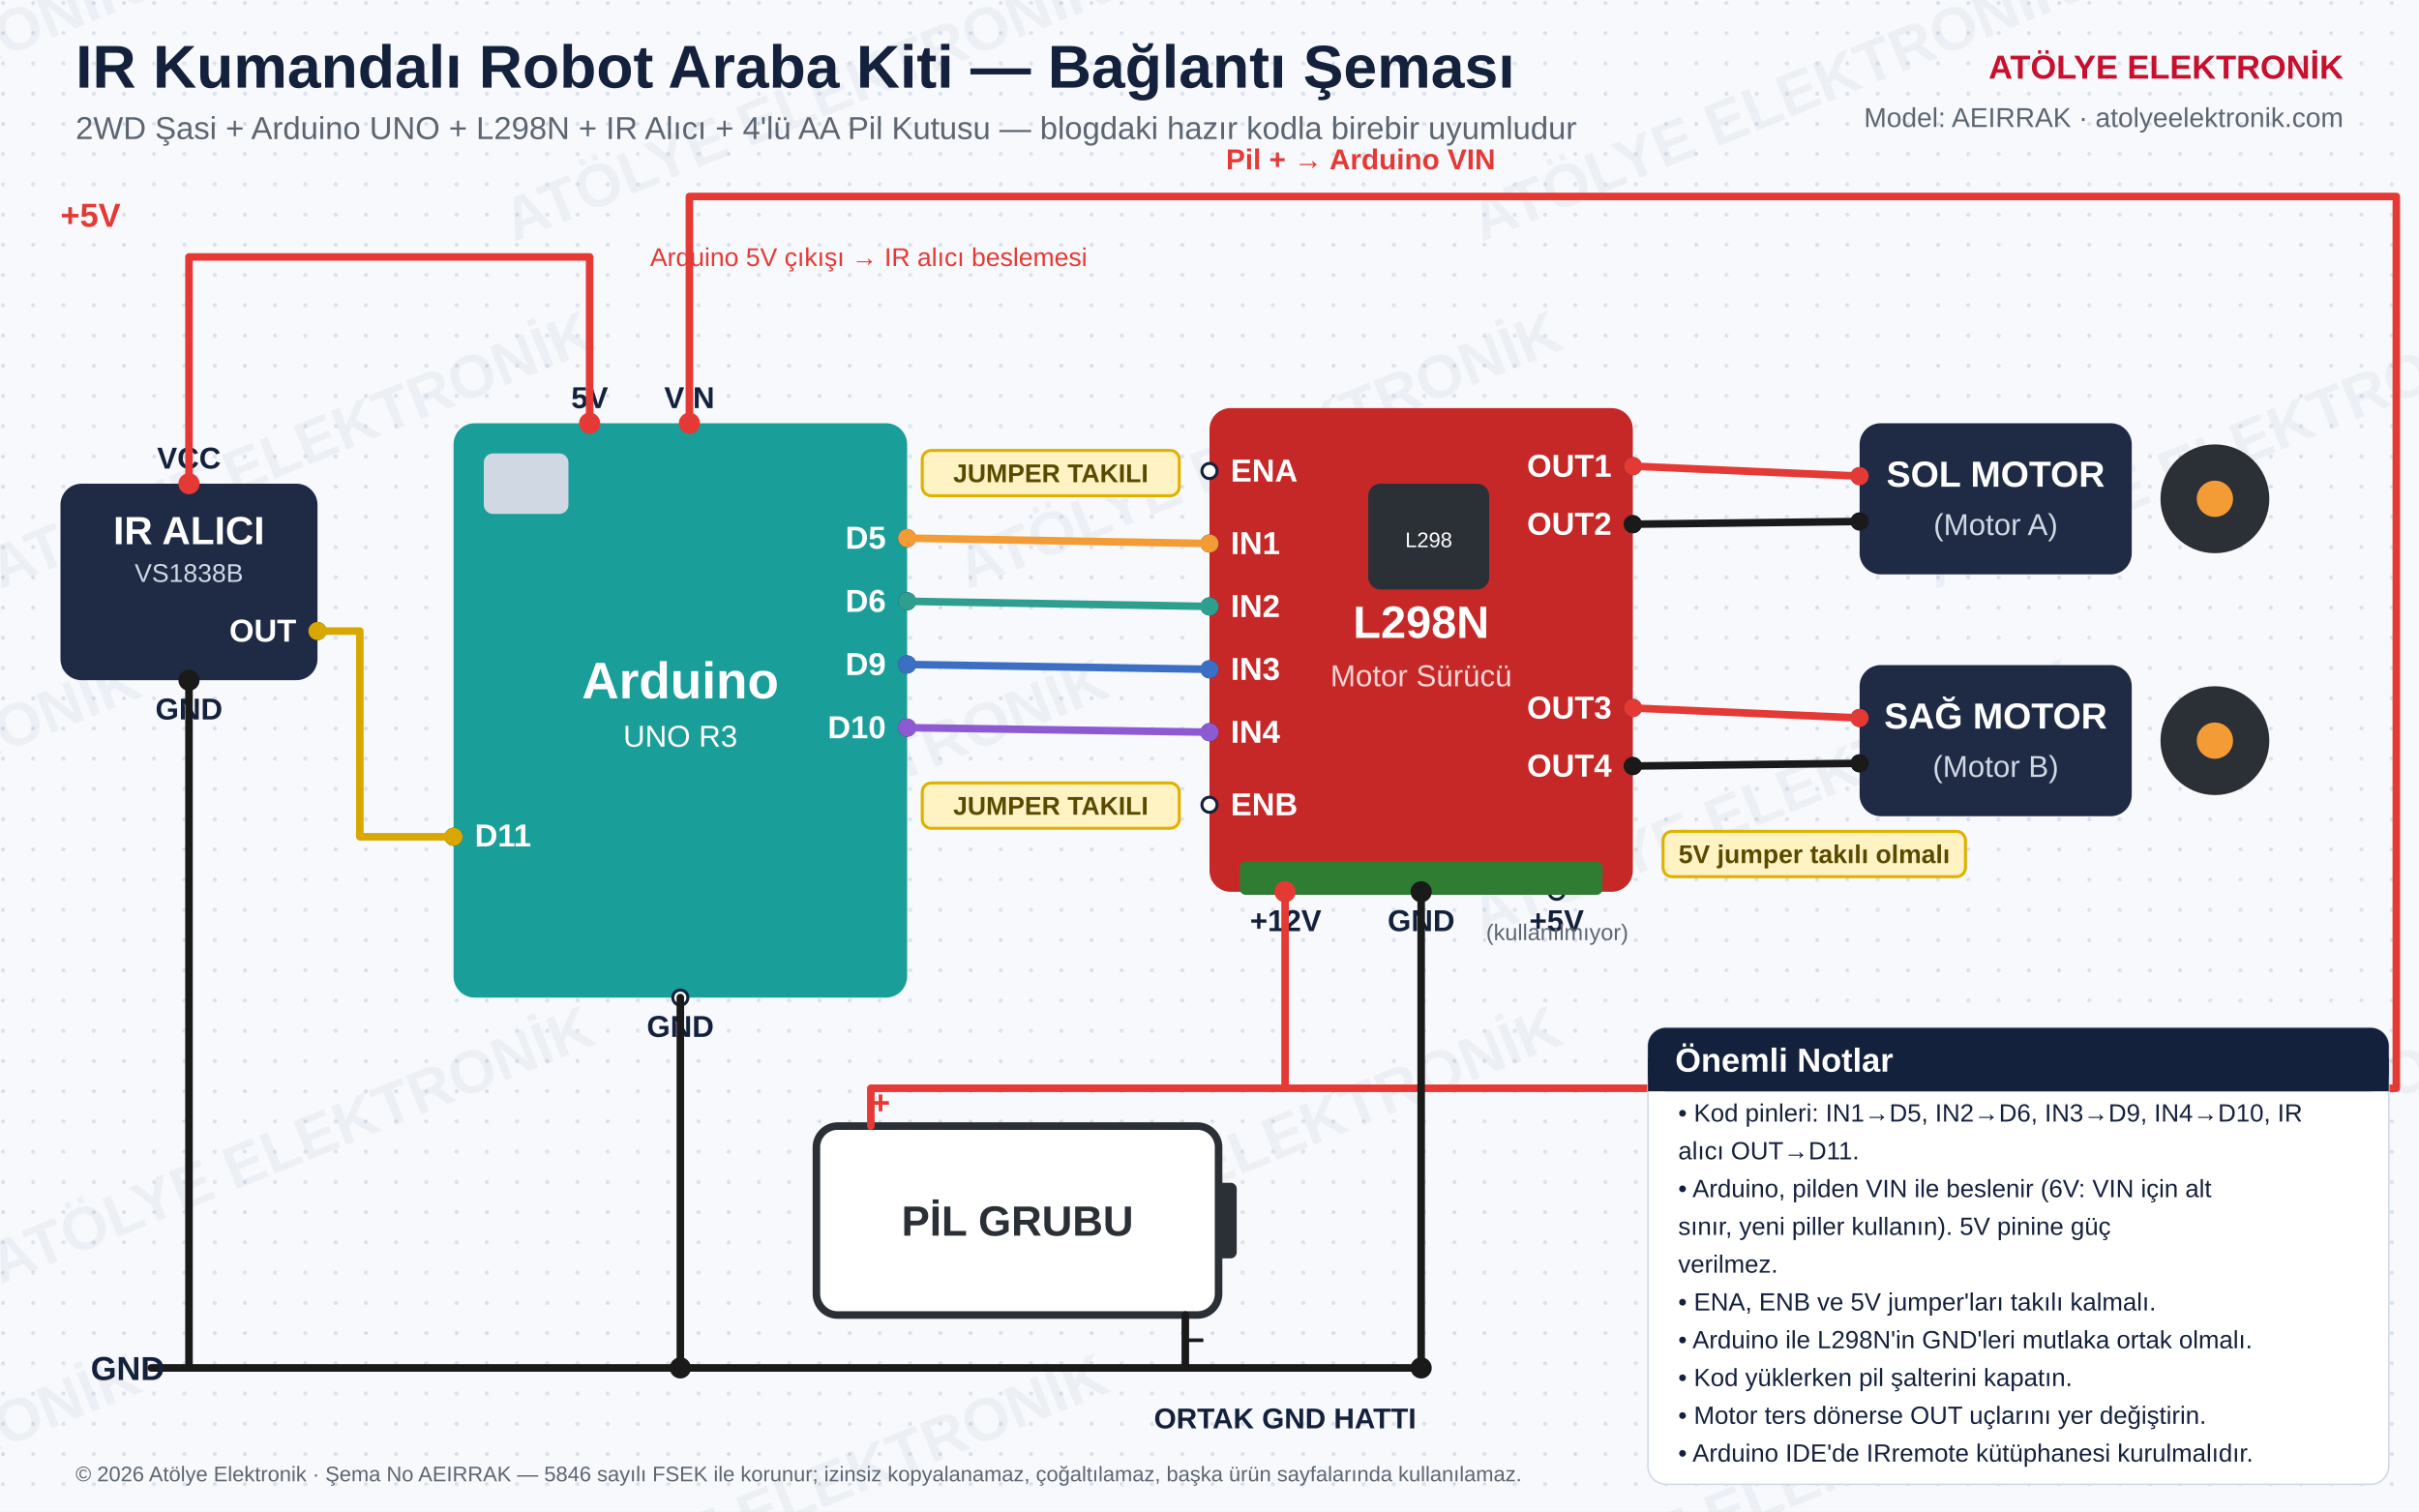
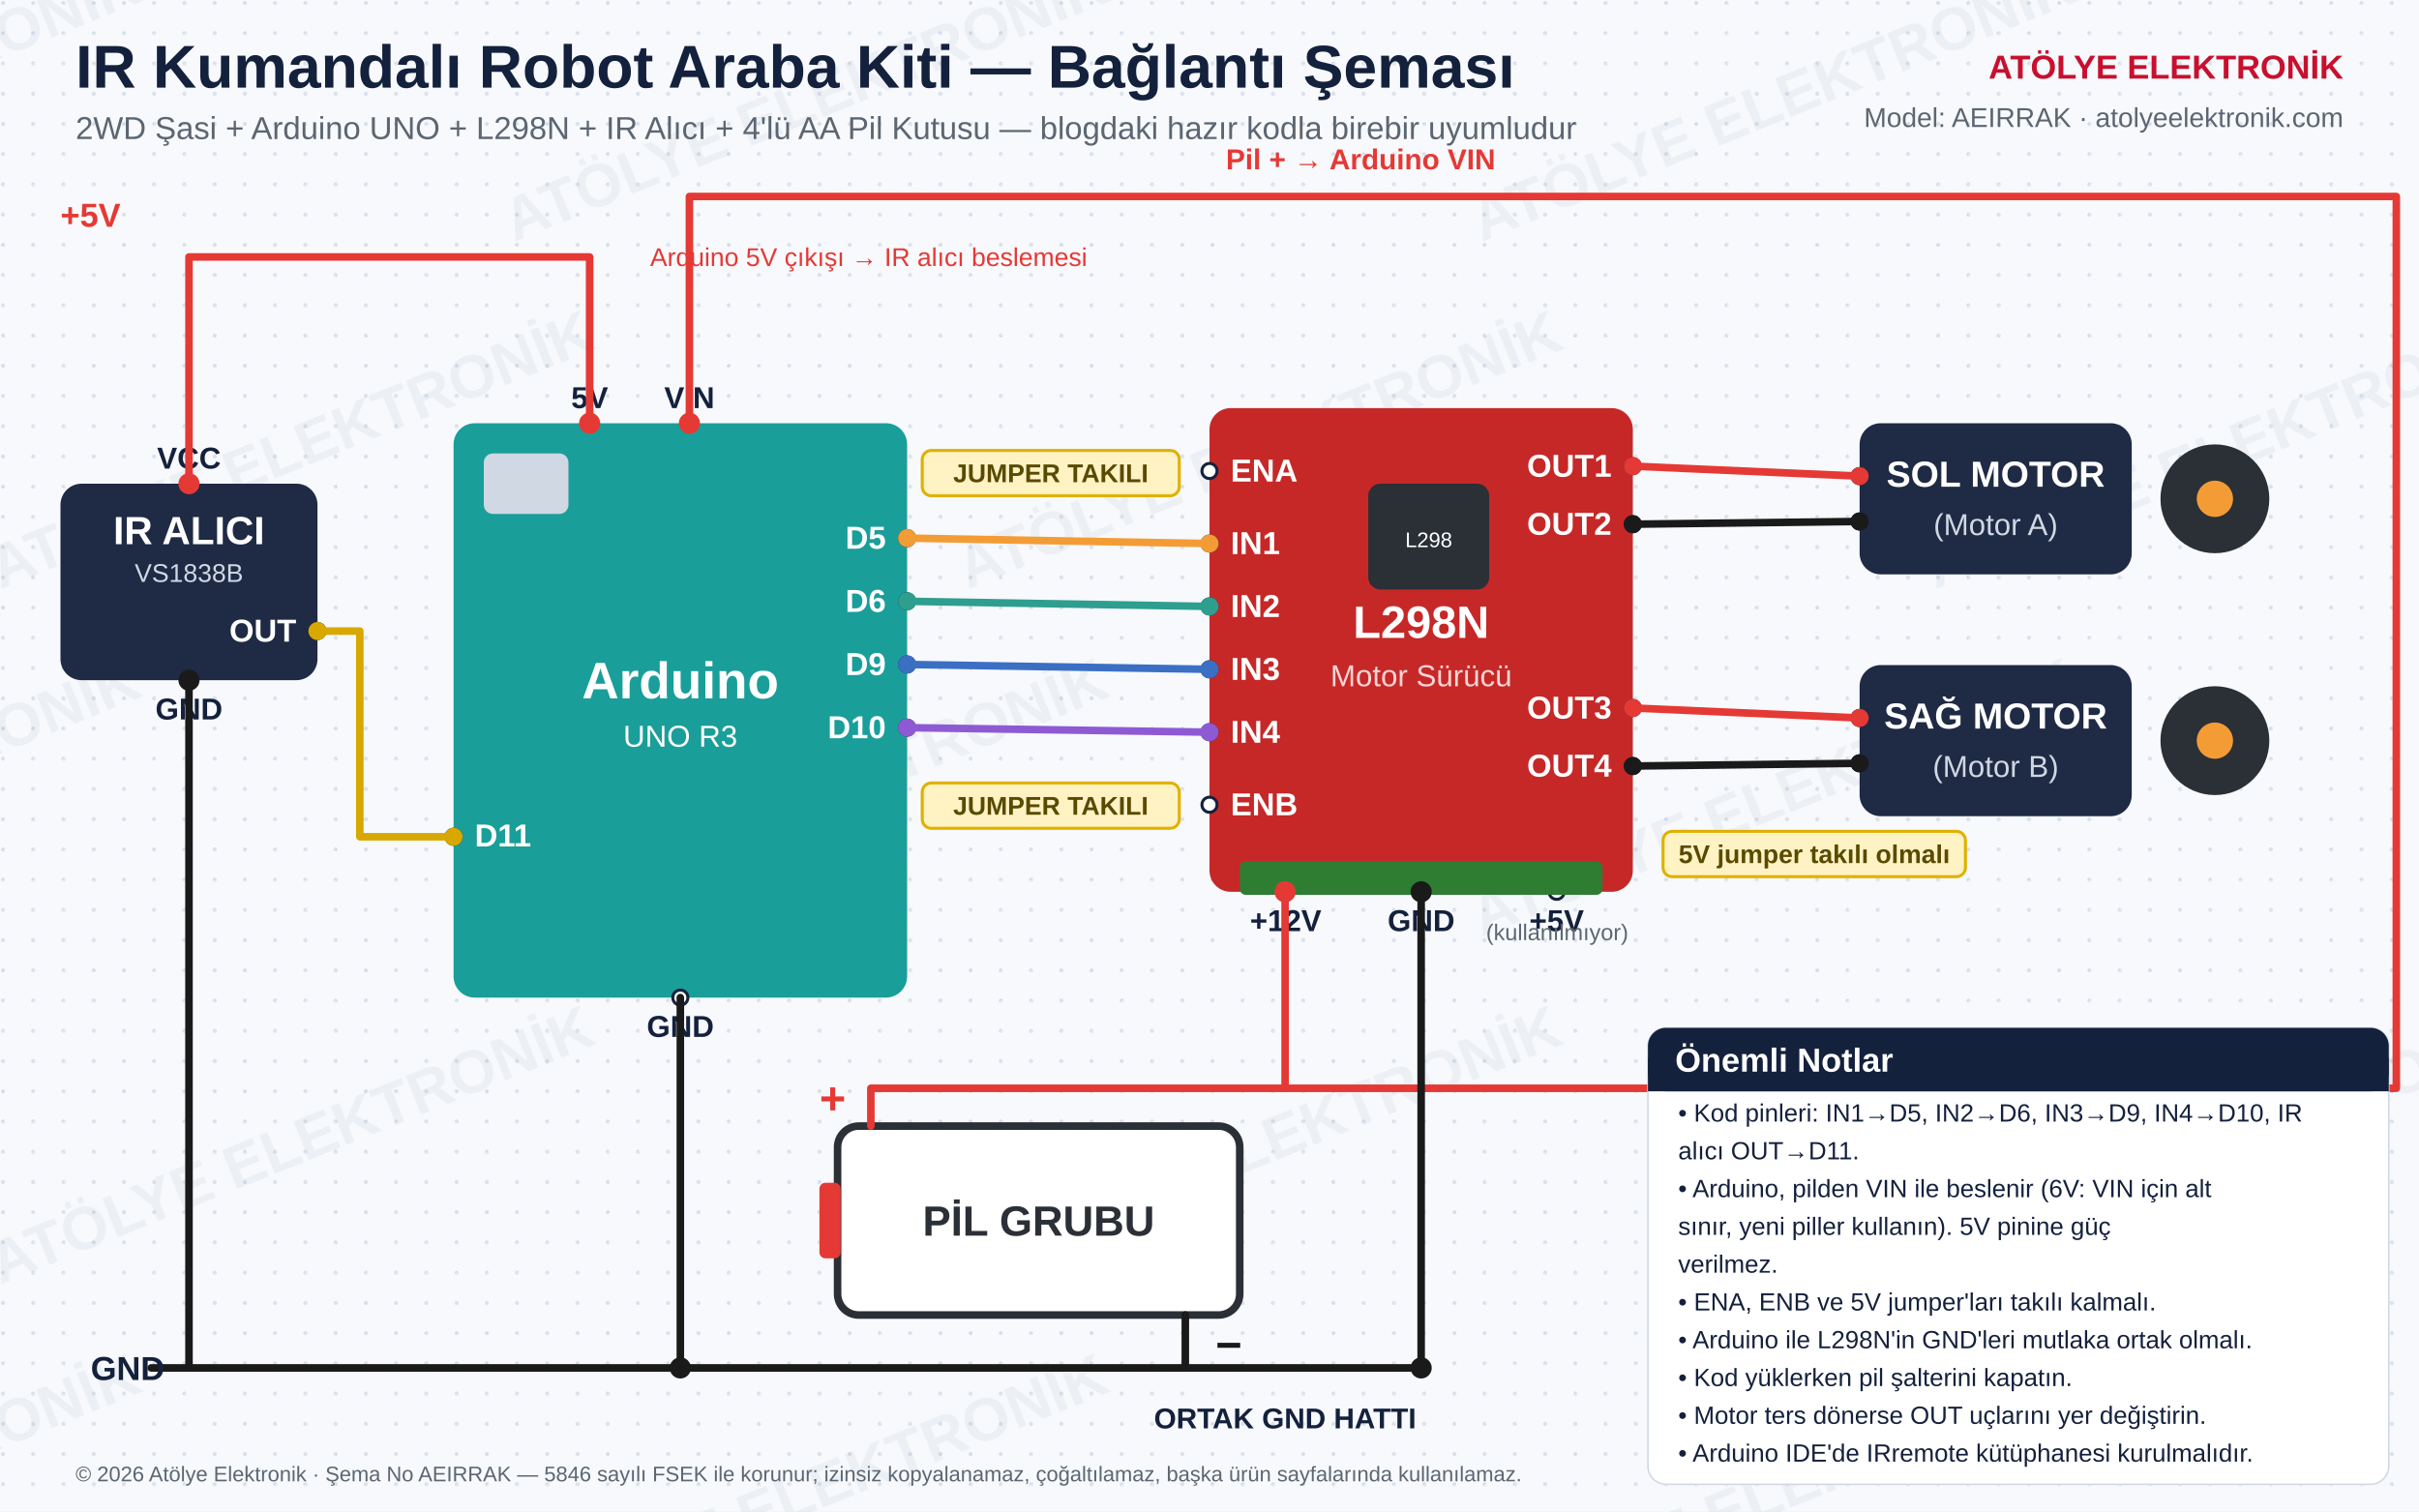
<svg xmlns="http://www.w3.org/2000/svg" width="1600" height="1000" viewBox="0 0 1600 1000" font-family="Segoe UI, Arial, sans-serif">
  <defs>
    <pattern id="dots" width="20" height="20" patternUnits="userSpaceOnUse">
      <circle cx="2" cy="2" r="1.3" fill="#d6dde8" />
    </pattern>
  </defs>
  <rect width="1600" height="1000" fill="#f7f9fc" />
  <rect width="1600" height="1000" fill="url(#dots)" />
  <g opacity="0.045" font-weight="800" font-size="40" fill="#003360">
    <text x="-300" y="160" transform="rotate(-22 -300 160)">ATÖLYE ELEKTRONİK</text>
    <text x="340" y="160" transform="rotate(-22 340 160)">ATÖLYE ELEKTRONİK</text>
    <text x="980" y="160" transform="rotate(-22 980 160)">ATÖLYE ELEKTRONİK</text>
    <text x="1620" y="160" transform="rotate(-22 1620 160)">ATÖLYE ELEKTRONİK</text>
    <text x="0" y="390" transform="rotate(-22 0 390)">ATÖLYE ELEKTRONİK</text>
    <text x="640" y="390" transform="rotate(-22 640 390)">ATÖLYE ELEKTRONİK</text>
    <text x="1280" y="390" transform="rotate(-22 1280 390)">ATÖLYE ELEKTRONİK</text>
    <text x="-300" y="620" transform="rotate(-22 -300 620)">ATÖLYE ELEKTRONİK</text>
    <text x="340" y="620" transform="rotate(-22 340 620)">ATÖLYE ELEKTRONİK</text>
    <text x="980" y="620" transform="rotate(-22 980 620)">ATÖLYE ELEKTRONİK</text>
    <text x="1620" y="620" transform="rotate(-22 1620 620)">ATÖLYE ELEKTRONİK</text>
    <text x="0" y="850" transform="rotate(-22 0 850)">ATÖLYE ELEKTRONİK</text>
    <text x="640" y="850" transform="rotate(-22 640 850)">ATÖLYE ELEKTRONİK</text>
    <text x="1280" y="850" transform="rotate(-22 1280 850)">ATÖLYE ELEKTRONİK</text>
    <text x="-300" y="1080" transform="rotate(-22 -300 1080)">ATÖLYE ELEKTRONİK</text>
    <text x="340" y="1080" transform="rotate(-22 340 1080)">ATÖLYE ELEKTRONİK</text>
    <text x="980" y="1080" transform="rotate(-22 980 1080)">ATÖLYE ELEKTRONİK</text>
    <text x="1620" y="1080" transform="rotate(-22 1620 1080)">ATÖLYE ELEKTRONİK</text>
  </g>
  <text x="50" y="58" font-size="40" font-weight="800" fill="#14213d">IR Kumandalı Robot Araba Kiti — Bağlantı Şeması</text>
  <text x="50" y="92" font-size="21" fill="#5c6672">2WD Şasi + Arduino UNO + L298N + IR Alıcı + 4'lü AA Pil Kutusu — blogdaki hazır kodla birebir uyumludur</text>
  <text x="1550" y="52" text-anchor="end" font-size="22" font-weight="800" fill="#c8102e">ATÖLYE ELEKTRONİK</text>
  <text x="1550" y="84" text-anchor="end" font-size="18" fill="#5c6672">Model: AEIRRAK · atolyeelektronik.com</text>
  <rect x="300" y="280" width="300" height="380" rx="14" fill="#1a9e9a" />
  <text x="450.0" y="462.0" text-anchor="middle" font-size="34" font-weight="700" fill="#fff">Arduino</text>
  <text x="450.0" y="494.0" text-anchor="middle" font-size="20" fill="#ffffff">UNO R3</text>
  <text x="586" y="363.0" text-anchor="end" font-size="21" font-weight="700" fill="#fff">D5</text>
  <circle cx="600" cy="356.0" r="5" fill="#fff" stroke="#14213d" stroke-width="2" />
  <text x="586" y="404.8" text-anchor="end" font-size="21" font-weight="700" fill="#fff">D6</text>
  <circle cx="600" cy="397.8" r="5" fill="#fff" stroke="#14213d" stroke-width="2" />
  <text x="586" y="446.6" text-anchor="end" font-size="21" font-weight="700" fill="#fff">D9</text>
  <circle cx="600" cy="439.6" r="5" fill="#fff" stroke="#14213d" stroke-width="2" />
  <text x="586" y="488.4" text-anchor="end" font-size="21" font-weight="700" fill="#fff">D10</text>
  <circle cx="600" cy="481.4" r="5" fill="#fff" stroke="#14213d" stroke-width="2" />
  <text x="390.0" y="270" text-anchor="middle" font-size="20" font-weight="700" fill="#14213d">5V</text>
  <circle cx="390.0" cy="280" r="5" fill="#fff" stroke="#14213d" stroke-width="2" />
  <text x="456.0" y="270" text-anchor="middle" font-size="20" font-weight="700" fill="#14213d">VIN</text>
  <circle cx="456.0" cy="280" r="5" fill="#fff" stroke="#14213d" stroke-width="2" />
  <text x="450.0" y="686" text-anchor="middle" font-size="20" font-weight="700" fill="#14213d">GND</text>
  <circle cx="450.0" cy="660" r="5" fill="#fff" stroke="#14213d" stroke-width="2" />
  <rect x="320" y="300" width="56" height="40" rx="6" fill="#cfd8e3" />
  <rect x="800" y="270" width="280" height="320" rx="14" fill="#c62828" />
  <text x="940.0" y="422.0" text-anchor="middle" font-size="30" font-weight="700" fill="#fff">L298N</text>
  <text x="940.0" y="454.0" text-anchor="middle" font-size="20" fill="#ffd5d5">Motor Sürücü</text>
  <text x="814" y="318.6" font-size="21" font-weight="700" fill="#fff">ENA</text>
  <circle cx="800" cy="311.6" r="5" fill="#fff" stroke="#14213d" stroke-width="2" />
  <text x="814" y="366.6" font-size="21" font-weight="700" fill="#fff">IN1</text>
  <circle cx="800" cy="359.6" r="5" fill="#fff" stroke="#14213d" stroke-width="2" />
  <text x="814" y="408.2" font-size="21" font-weight="700" fill="#fff">IN2</text>
  <circle cx="800" cy="401.2" r="5" fill="#fff" stroke="#14213d" stroke-width="2" />
  <text x="814" y="449.8" font-size="21" font-weight="700" fill="#fff">IN3</text>
  <circle cx="800" cy="442.8" r="5" fill="#fff" stroke="#14213d" stroke-width="2" />
  <text x="814" y="491.4" font-size="21" font-weight="700" fill="#fff">IN4</text>
  <circle cx="800" cy="484.4" r="5" fill="#fff" stroke="#14213d" stroke-width="2" />
  <text x="814" y="539.4" font-size="21" font-weight="700" fill="#fff">ENB</text>
  <circle cx="800" cy="532.4" r="5" fill="#fff" stroke="#14213d" stroke-width="2" />
  <text x="1066" y="315.4" text-anchor="end" font-size="21" font-weight="700" fill="#fff">OUT1</text>
  <circle cx="1080" cy="308.4" r="5" fill="#fff" stroke="#14213d" stroke-width="2" />
  <text x="1066" y="353.8" text-anchor="end" font-size="21" font-weight="700" fill="#fff">OUT2</text>
  <circle cx="1080" cy="346.8" r="5" fill="#fff" stroke="#14213d" stroke-width="2" />
  <text x="1066" y="475.4" text-anchor="end" font-size="21" font-weight="700" fill="#fff">OUT3</text>
  <circle cx="1080" cy="468.4" r="5" fill="#fff" stroke="#14213d" stroke-width="2" />
  <text x="1066" y="513.8" text-anchor="end" font-size="21" font-weight="700" fill="#fff">OUT4</text>
  <circle cx="1080" cy="506.8" r="5" fill="#fff" stroke="#14213d" stroke-width="2" />
  <text x="850.4" y="616" text-anchor="middle" font-size="20" font-weight="700" fill="#14213d">+12V</text>
  <circle cx="850.4" cy="590" r="5" fill="#fff" stroke="#14213d" stroke-width="2" />
  <text x="940.0" y="616" text-anchor="middle" font-size="20" font-weight="700" fill="#14213d">GND</text>
  <circle cx="940.0" cy="590" r="5" fill="#fff" stroke="#14213d" stroke-width="2" />
  <text x="1029.6" y="616" text-anchor="middle" font-size="20" font-weight="700" fill="#14213d">+5V</text>
  <circle cx="1029.6" cy="590" r="5" fill="#fff" stroke="#14213d" stroke-width="2" />
  <rect x="905" y="320" width="80" height="70" rx="8" fill="#2b2f36" />
  <text x="945" y="362" text-anchor="middle" font-size="14" fill="#fff">L298</text>
  <rect x="820" y="570" width="240" height="22" rx="4" fill="#2e7d32" />
  <rect x="610" y="298" width="170" height="30" rx="6" fill="#fff3c4" stroke="#e0b100" stroke-width="2" />
  <text x="695.0" y="319" text-anchor="middle" font-size="17" font-weight="700" fill="#5a4a00">JUMPER TAKILI</text>
  <rect x="610" y="518" width="170" height="30" rx="6" fill="#fff3c4" stroke="#e0b100" stroke-width="2" />
  <text x="695.0" y="539" text-anchor="middle" font-size="17" font-weight="700" fill="#5a4a00">JUMPER TAKILI</text>
  <rect x="1100" y="550" width="200" height="30" rx="6" fill="#fff3c4" stroke="#e0b100" stroke-width="2" />
  <text x="1200.0" y="571" text-anchor="middle" font-size="17" font-weight="700" fill="#5a4a00">5V jumper takılı olmalı</text>
  <text x="1030" y="622" text-anchor="middle" font-size="15" font-weight="500" fill="#5c6672">(kullanılmıyor)</text>
  <rect x="1230" y="280" width="180" height="100" rx="14" fill="#1f2a44" />
  <text x="1320.0" y="322.0" text-anchor="middle" font-size="24" font-weight="700" fill="#fff">SOL MOTOR</text>
  <text x="1320.0" y="354.0" text-anchor="middle" font-size="20" fill="#cfd8e3">(Motor A)</text>
  <text x="1244" y="322.0" font-size="21" font-weight="700" fill="#fff" />
  <circle cx="1230" cy="315.0" r="5" fill="#fff" stroke="#14213d" stroke-width="2" />
  <text x="1244" y="352.0" font-size="21" font-weight="700" fill="#fff"> </text>
  <circle cx="1230" cy="345.0" r="5" fill="#fff" stroke="#14213d" stroke-width="2" />
  <circle cx="1465" cy="330" r="36" fill="#2b2f36" />
  <circle cx="1465" cy="330" r="12" fill="#f39c35" />
  <rect x="1230" y="440" width="180" height="100" rx="14" fill="#1f2a44" />
  <text x="1320.0" y="482.0" text-anchor="middle" font-size="24" font-weight="700" fill="#fff">SAĞ MOTOR</text>
  <text x="1320.0" y="514.0" text-anchor="middle" font-size="20" fill="#cfd8e3">(Motor B)</text>
  <text x="1244" y="482.0" font-size="21" font-weight="700" fill="#fff" />
  <circle cx="1230" cy="475.0" r="5" fill="#fff" stroke="#14213d" stroke-width="2" />
  <text x="1244" y="512.0" font-size="21" font-weight="700" fill="#fff"> </text>
  <circle cx="1230" cy="505.0" r="5" fill="#fff" stroke="#14213d" stroke-width="2" />
  <circle cx="1465" cy="490" r="36" fill="#2b2f36" />
  <circle cx="1465" cy="490" r="12" fill="#f39c35" />
-   <rect x="540" y="745" width="266" height="125" rx="14" fill="#fff" stroke="#2b2f36" stroke-width="5" />
-   <rect x="804" y="782.5" width="14" height="50.0" rx="4" fill="#2b2f36" />
-   <text x="673.0" y="817.5" text-anchor="middle" font-size="28" font-weight="800" fill="#2b2f36">PİL GRUBU</text>
-   <text x="576" y="737" font-size="22" font-weight="700" fill="#e53935">+</text>
-   <text x="784" y="894" font-size="22" font-weight="700" fill="#1a1a1a">−</text>
+   <rect x="554" y="745" width="266" height="125" rx="14" fill="#fff" stroke="#2b2f36" stroke-width="5" />
+   <rect x="542" y="782.5" width="14" height="50.0" rx="4" fill="#e53935" />
+   <text x="687.0" y="817.5" text-anchor="middle" font-size="28" font-weight="800" fill="#2b2f36">PİL GRUBU</text>
+   <text x="542" y="737" font-size="30" font-weight="800" fill="#e53935">+</text>
+   <text x="804" y="900" font-size="30" font-weight="800" fill="#1a1a1a">−</text>
  <path d="M 600 356.0 L 800 359.6" fill="none" stroke="#f39c35" stroke-width="5" stroke-linejoin="round" stroke-linecap="round" />
  <circle cx="600" cy="356.0" r="6" fill="#f39c35" />
  <circle cx="800" cy="359.6" r="6" fill="#f39c35" />
  <path d="M 600 397.8 L 800 401.2" fill="none" stroke="#2e9e8f" stroke-width="5" stroke-linejoin="round" stroke-linecap="round" />
  <circle cx="600" cy="397.8" r="6" fill="#2e9e8f" />
  <circle cx="800" cy="401.2" r="6" fill="#2e9e8f" />
  <path d="M 600 439.6 L 800 442.8" fill="none" stroke="#3b6fc4" stroke-width="5" stroke-linejoin="round" stroke-linecap="round" />
  <circle cx="600" cy="439.6" r="6" fill="#3b6fc4" />
  <circle cx="800" cy="442.8" r="6" fill="#3b6fc4" />
  <path d="M 600 481.4 L 800 484.4" fill="none" stroke="#8e5ad4" stroke-width="5" stroke-linejoin="round" stroke-linecap="round" />
  <circle cx="600" cy="481.4" r="6" fill="#8e5ad4" />
  <circle cx="800" cy="484.4" r="6" fill="#8e5ad4" />
  <path d="M 1080 308.4 L 1230 315.0" fill="none" stroke="#e53935" stroke-width="5" stroke-linejoin="round" stroke-linecap="round" />
  <circle cx="1080" cy="308.4" r="6" fill="#e53935" />
  <circle cx="1230" cy="315.0" r="6" fill="#e53935" />
  <path d="M 1080 346.8 L 1230 345.0" fill="none" stroke="#1a1a1a" stroke-width="5" stroke-linejoin="round" stroke-linecap="round" />
  <circle cx="1080" cy="346.8" r="6" fill="#1a1a1a" />
  <circle cx="1230" cy="345.0" r="6" fill="#1a1a1a" />
  <path d="M 1080 468.4 L 1230 475.0" fill="none" stroke="#e53935" stroke-width="5" stroke-linejoin="round" stroke-linecap="round" />
  <circle cx="1080" cy="468.4" r="6" fill="#e53935" />
  <circle cx="1230" cy="475.0" r="6" fill="#e53935" />
  <path d="M 1080 506.8 L 1230 505.0" fill="none" stroke="#1a1a1a" stroke-width="5" stroke-linejoin="round" stroke-linecap="round" />
  <circle cx="1080" cy="506.8" r="6" fill="#1a1a1a" />
  <circle cx="1230" cy="505.0" r="6" fill="#1a1a1a" />
  <path d="M 576 745 L 576 720 L 850 720 L 850 590" fill="none" stroke="#e53935" stroke-width="5" stroke-linejoin="round" stroke-linecap="round" />
  <circle cx="850" cy="590" r="7" fill="#e53935" />
  <path d="M 850 720 L 1585 720 L 1585 130 L 456 130 L 456 280" fill="none" stroke="#e53935" stroke-width="5" stroke-linejoin="round" stroke-linecap="round" />
  <circle cx="456" cy="280" r="7" fill="#e53935" />
  <text x="900" y="112" text-anchor="middle" font-size="19" font-weight="700" fill="#e53935">Pil + → Arduino VIN</text>
  <path d="M 784 870 L 784 905 L 100 905" fill="none" stroke="#1a1a1a" stroke-width="5" stroke-linejoin="round" stroke-linecap="round" />
  <path d="M 784 905 L 940 905 L 940 590" fill="none" stroke="#1a1a1a" stroke-width="5" stroke-linejoin="round" stroke-linecap="round" />
  <circle cx="940" cy="590" r="7" fill="#1a1a1a" />
  <path d="M 450 660 L 450 905" fill="none" stroke="#1a1a1a" stroke-width="5" stroke-linejoin="round" stroke-linecap="round" />
  <circle cx="450" cy="905" r="7" fill="#1a1a1a" />
  <circle cx="940" cy="905" r="7" fill="#1a1a1a" />
  <text x="60" y="913" text-anchor="start" font-size="22" font-weight="700" fill="#14213d">GND</text>
  <text x="850" y="945" text-anchor="middle" font-size="19" font-weight="700" fill="#14213d">ORTAK GND HATTI</text>
  <rect x="40" y="320" width="170" height="130" rx="14" fill="#1f2a44" />
  <text x="125.0" y="395.0" text-anchor="middle" font-size="26" font-weight="700" fill="#fff" />
  <text x="125.0" y="310" text-anchor="middle" font-size="20" font-weight="700" fill="#14213d">VCC</text>
  <circle cx="125.0" cy="320" r="5" fill="#fff" stroke="#14213d" stroke-width="2" />
  <text x="125.0" y="476" text-anchor="middle" font-size="20" font-weight="700" fill="#14213d">GND</text>
  <circle cx="125.0" cy="450" r="5" fill="#fff" stroke="#14213d" stroke-width="2" />
  <text x="196" y="424.5" text-anchor="end" font-size="21" font-weight="700" fill="#fff">OUT</text>
  <circle cx="210" cy="417.5" r="5" fill="#fff" stroke="#14213d" stroke-width="2" />
  <text x="125" y="360" text-anchor="middle" font-size="26" font-weight="700" fill="#fff">IR ALICI</text>
  <text x="125" y="385" text-anchor="middle" font-size="17" font-weight="500" fill="#cfd8e3">VS1838B</text>
  <text x="314" y="560" font-size="21" font-weight="700" fill="#fff">D11</text>
  <circle cx="300" cy="553.6" r="5" fill="#fff" stroke="#14213d" stroke-width="2" />
  <path d="M 210 417.5 L 238 417.5 L 238 553.6 L 300 553.6" fill="none" stroke="#d8a800" stroke-width="5" stroke-linejoin="round" stroke-linecap="round" />
  <circle cx="210" cy="417.5" r="6" fill="#d8a800" />
  <circle cx="300" cy="553.6" r="6" fill="#d8a800" />
  <path d="M 125 320 L 125 170 L 390 170 L 390 280" fill="none" stroke="#e53935" stroke-width="5" stroke-linejoin="round" stroke-linecap="round" />
  <circle cx="390" cy="280" r="7" fill="#e53935" />
  <circle cx="125" cy="320" r="7" fill="#e53935" />
  <text x="40" y="150" text-anchor="start" font-size="22" font-weight="700" fill="#e53935">+5V</text>
  <text x="430" y="176" text-anchor="start" font-size="17" font-weight="500" fill="#e53935">Arduino 5V çıkışı → IR alıcı beslemesi</text>
  <path d="M 125 450 L 125 905" fill="none" stroke="#1a1a1a" stroke-width="5" stroke-linejoin="round" stroke-linecap="round" />
  <circle cx="125" cy="450" r="7" fill="#1a1a1a" />
  <rect x="1090" y="680" width="490" height="302" rx="12" fill="#fff" stroke="#cfd8e3" />
  <rect x="1090" y="680" width="490" height="42" rx="12" fill="#14213d" />
  <rect x="1090" y="700" width="490" height="22" fill="#14213d" />
  <text x="1108" y="709" font-size="22" font-weight="700" fill="#fff">Önemli Notlar</text>
  <text x="1110" y="742" font-size="16.5" fill="#14213d">• Kod pinleri: IN1→D5, IN2→D6, IN3→D9, IN4→D10, IR</text>
  <text x="1110" y="767" font-size="16.5" fill="#14213d">   alıcı OUT→D11.</text>
  <text x="1110" y="792" font-size="16.5" fill="#14213d">• Arduino, pilden VIN ile beslenir (6V: VIN için alt</text>
  <text x="1110" y="817" font-size="16.5" fill="#14213d">   sınır, yeni piller kullanın). 5V pinine güç</text>
  <text x="1110" y="842" font-size="16.5" fill="#14213d">   verilmez.</text>
  <text x="1110" y="867" font-size="16.5" fill="#14213d">• ENA, ENB ve 5V jumper'ları takılı kalmalı.</text>
  <text x="1110" y="892" font-size="16.5" fill="#14213d">• Arduino ile L298N'in GND'leri mutlaka ortak olmalı.</text>
  <text x="1110" y="917" font-size="16.5" fill="#14213d">• Kod yüklerken pil şalterini kapatın.</text>
  <text x="1110" y="942" font-size="16.5" fill="#14213d">• Motor ters dönerse OUT uçlarını yer değiştirin.</text>
  <text x="1110" y="967" font-size="16.5" fill="#14213d">• Arduino IDE'de IRremote kütüphanesi kurulmalıdır.</text>
  <text x="50" y="980" font-size="14" fill="#5c6672">© 2026 Atölye Elektronik · Şema No AEIRRAK — 5846 sayılı FSEK ile korunur; izinsiz kopyalanamaz, çoğaltılamaz, başka ürün sayfalarında kullanılamaz.</text>
</svg>
